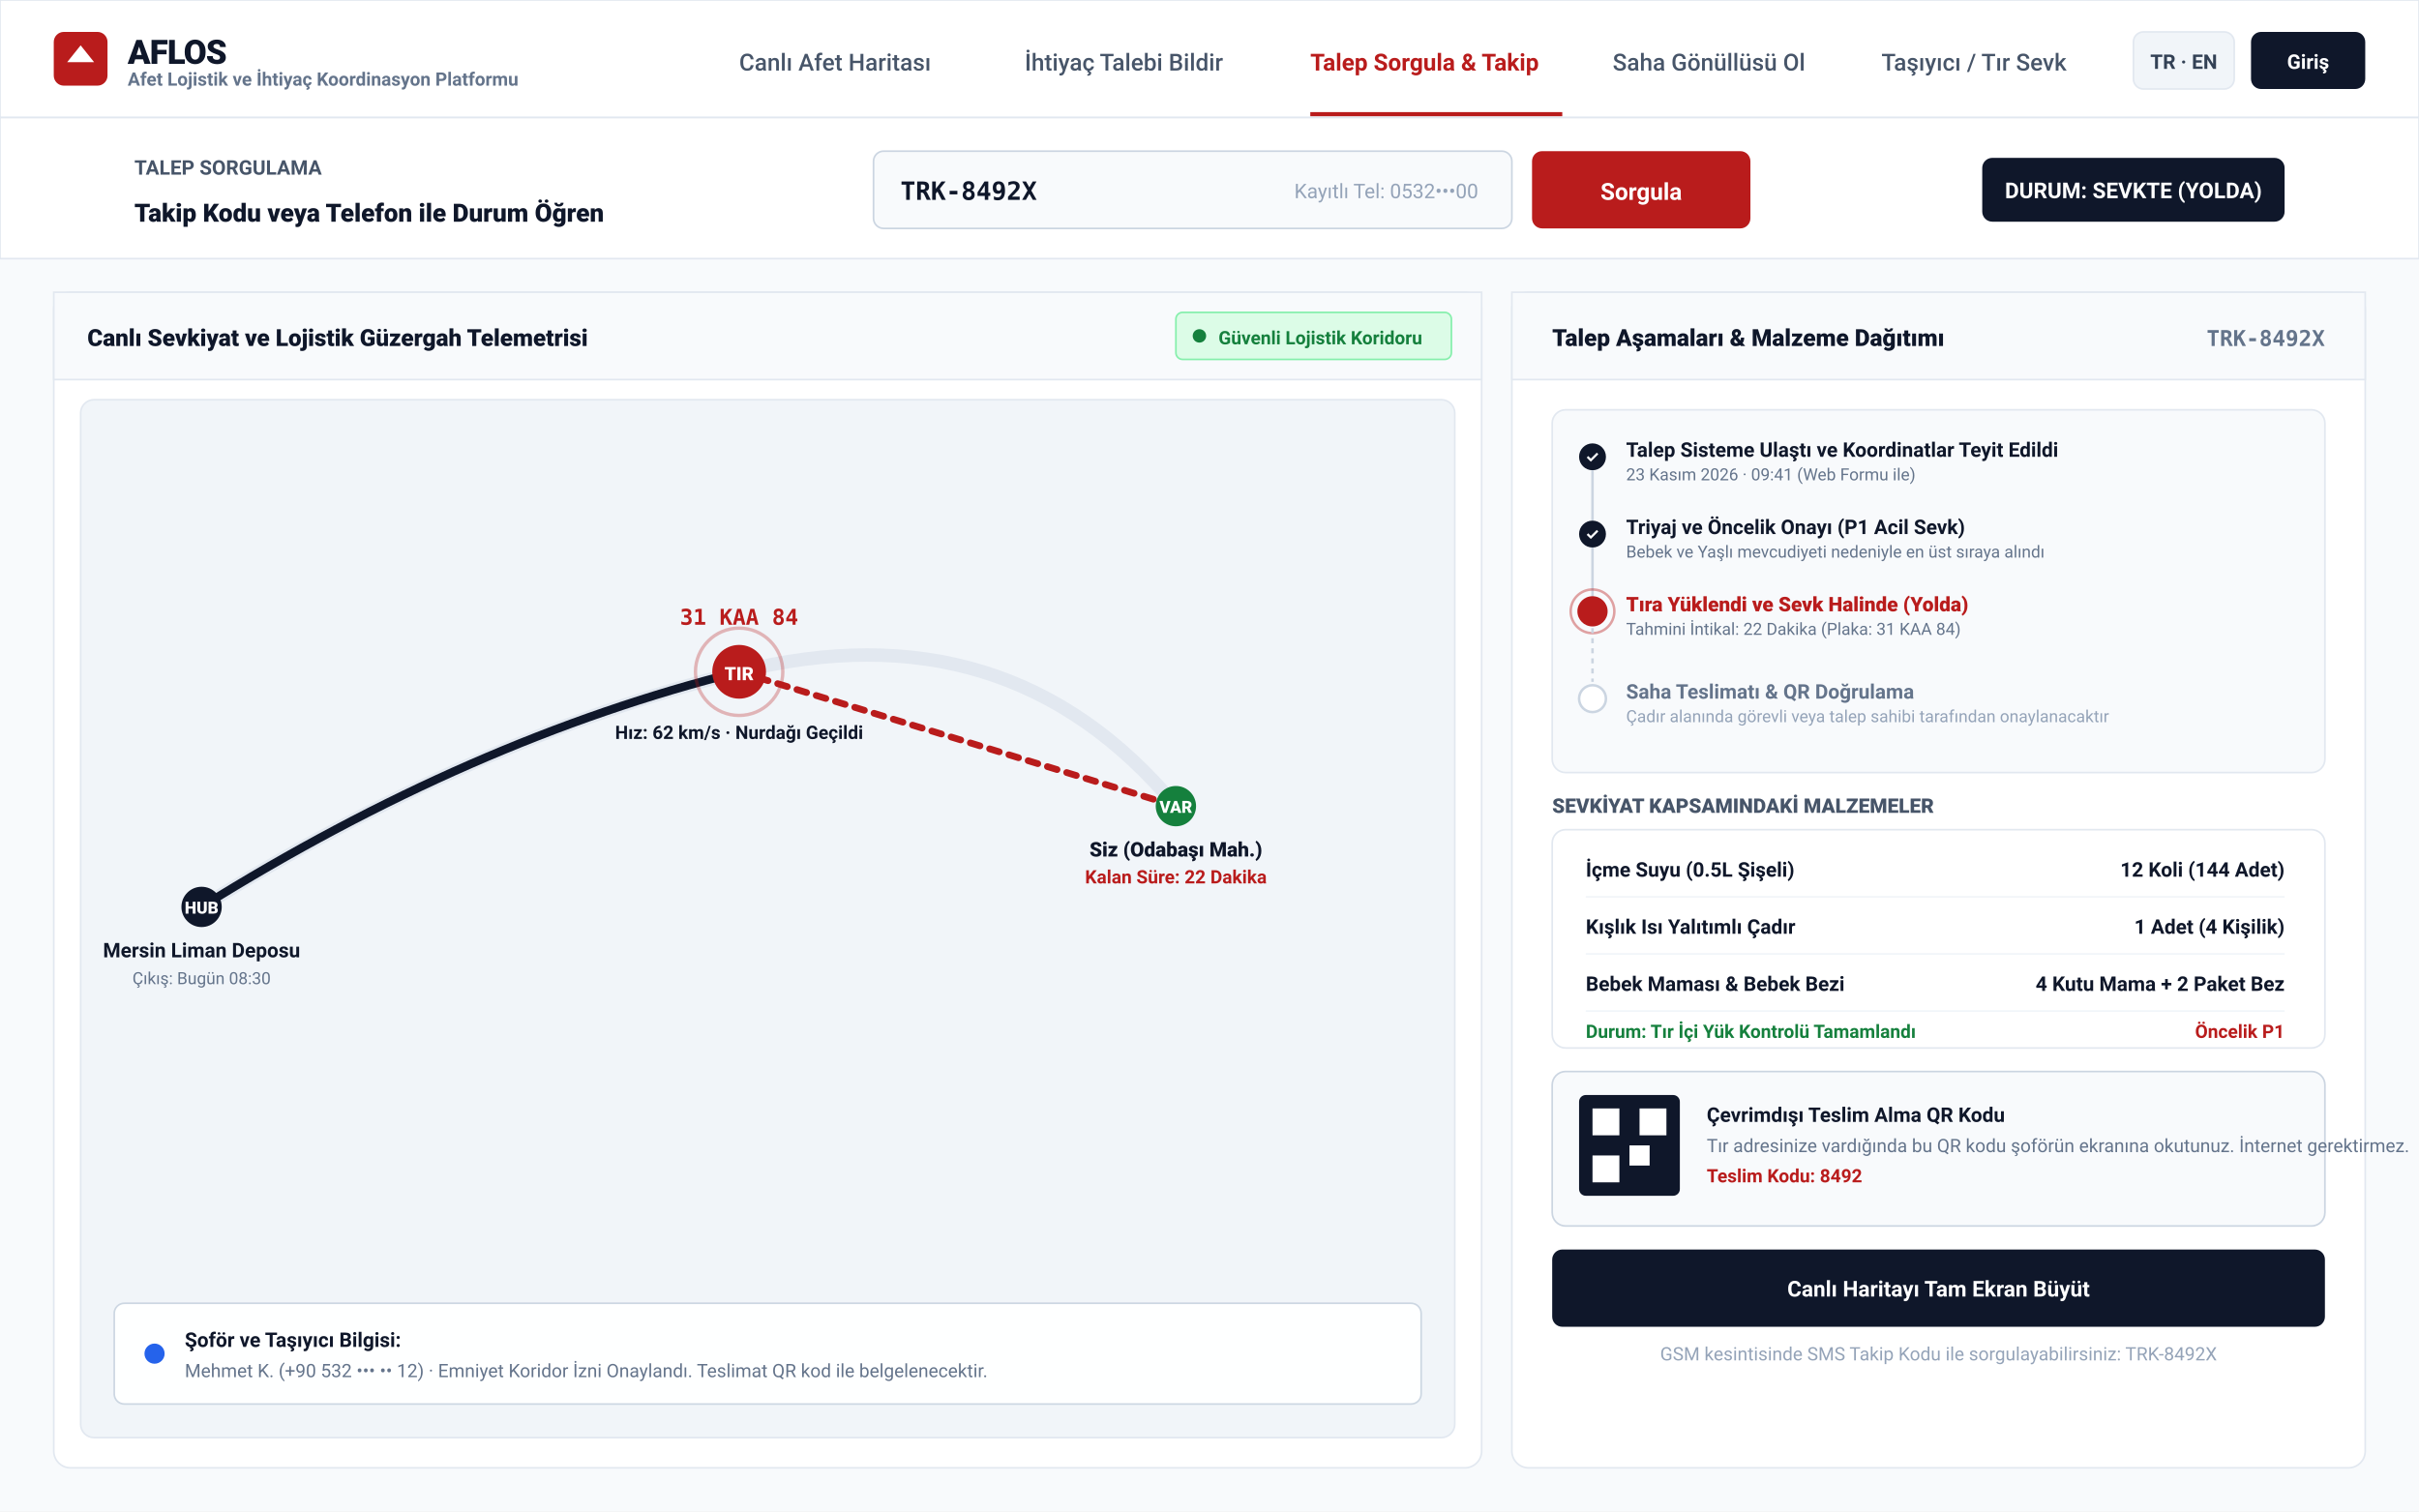
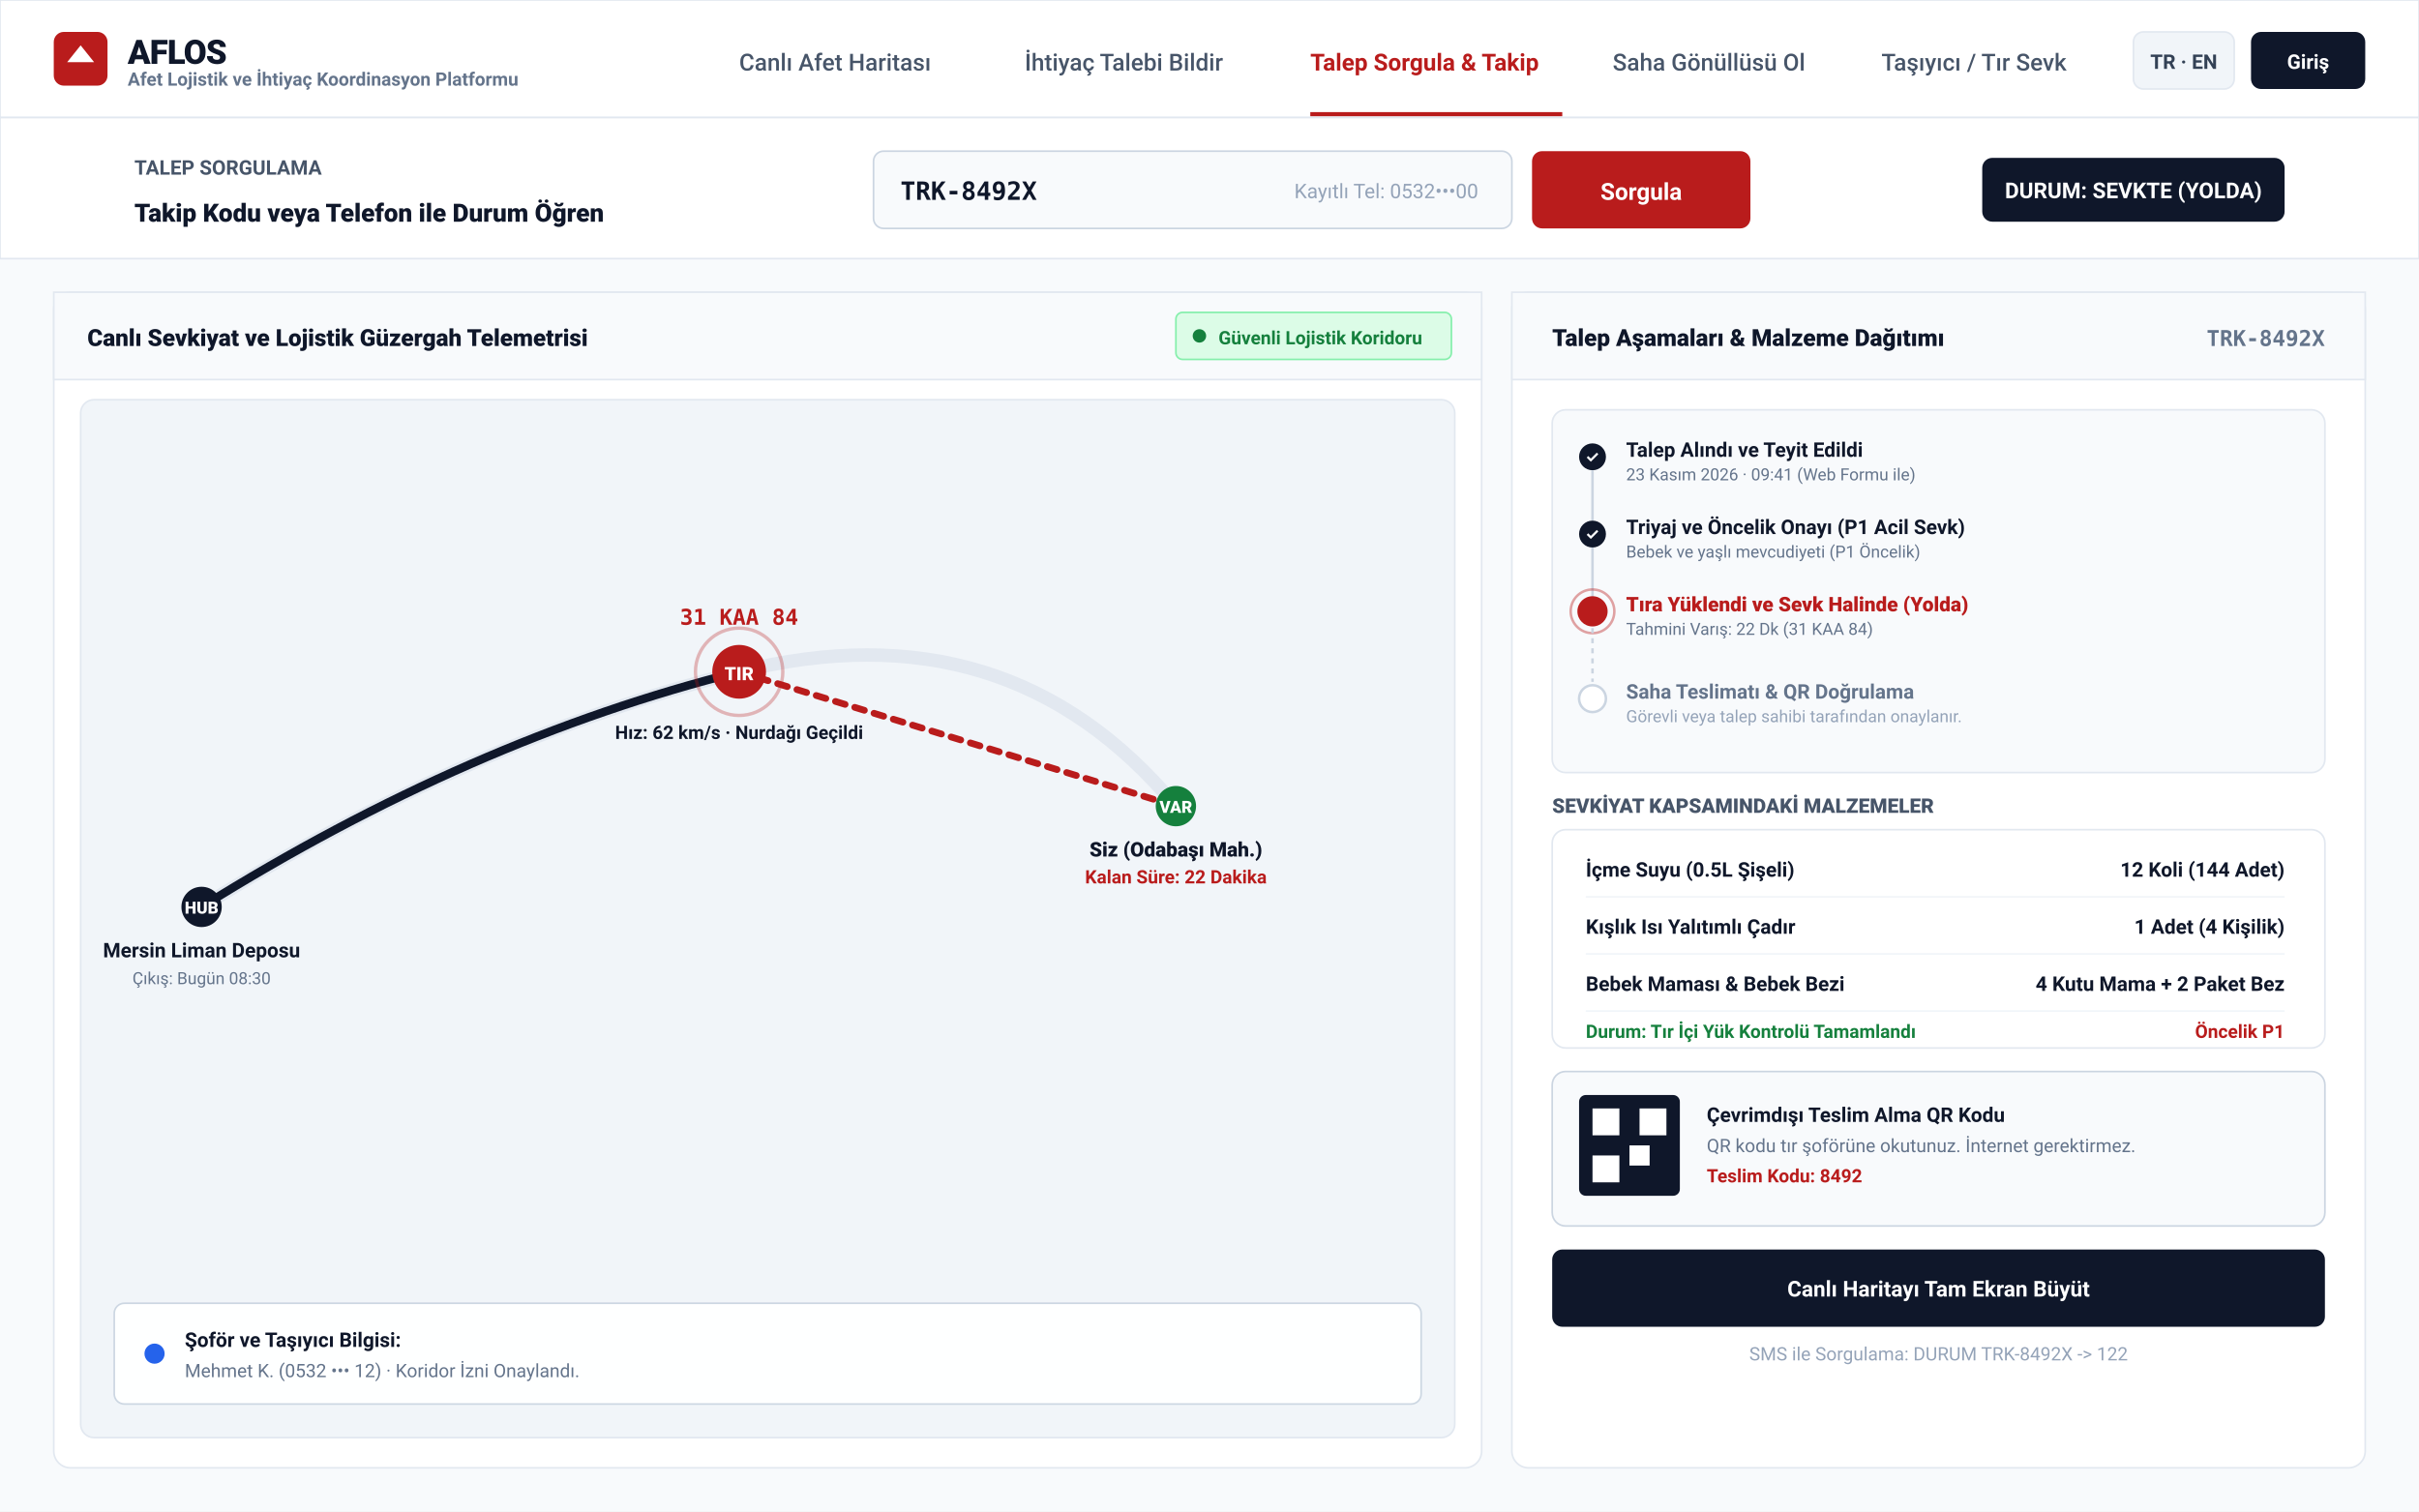
<svg xmlns="http://www.w3.org/2000/svg" viewBox="0 0 1440 900" width="1440" height="900">
  <defs>
    <style>
      .font { font-family: -apple-system, BlinkMacSystemFont, "Segoe UI", Roboto, "Helvetica Neue", Arial, sans-serif; }
      .mono { font-family: ui-monospace, SFMono-Regular, Menlo, Monaco, Consolas, monospace; }
    </style>
  </defs>
  <rect width="1440" height="900" fill="#F8FAFC" />
  <rect width="1440" height="70" fill="#FFFFFF" stroke="#E2E8F0" stroke-width="1" />
  <rect x="32" y="19" width="32" height="32" rx="6" fill="#B91C1C" />
  <path d="M 40 37 L 48 27 L 56 37 Z" fill="#FFFFFF" />
  <text x="76" y="38" class="font" font-size="20" font-weight="900" fill="#0F172A" letter-spacing="-0.5">AFLOS</text>
  <text x="76" y="51" class="font" font-size="11" font-weight="600" fill="#64748B">Afet Lojistik ve İhtiyaç Koordinasyon Platformu</text>
  <text x="440" y="42" class="font" font-size="14" font-weight="500" fill="#475569">Canlı Afet Haritası</text>
  <text x="610" y="42" class="font" font-size="14" font-weight="500" fill="#475569">İhtiyaç Talebi Bildir</text>
  <text x="780" y="42" class="font" font-size="14" font-weight="700" fill="#B91C1C">Talep Sorgula &amp; Takip</text>
  <line x1="780" y1="68" x2="930" y2="68" stroke="#B91C1C" stroke-width="2.5" />
  <text x="960" y="42" class="font" font-size="14" font-weight="500" fill="#475569">Saha Gönüllüsü Ol</text>
  <text x="1120" y="42" class="font" font-size="14" font-weight="500" fill="#475569">Taşıyıcı / Tır Sevk</text>
  <rect x="1270" y="19" width="60" height="34" rx="6" fill="#F1F5F9" stroke="#E2E8F0" stroke-width="1" />
  <text x="1300" y="41" class="font" font-size="12" font-weight="600" fill="#334155" text-anchor="middle">TR · EN</text>
  <rect x="1340" y="19" width="68" height="34" rx="6" fill="#0F172A" />
  <text x="1374" y="41" class="font" font-size="12" font-weight="700" fill="#FFFFFF" text-anchor="middle">Giriş</text>
  <rect y="70" width="1440" height="84" fill="#FFFFFF" stroke="#E2E8F0" stroke-width="1" />
  <text x="80" y="104" class="font" font-size="12" font-weight="700" fill="#475569">TALEP SORGULAMA</text>
  <text x="80" y="132" class="font" font-size="15" font-weight="800" fill="#0F172A">Takip Kodu veya Telefon ile Durum Öğren</text>
  <rect x="520" y="90" width="380" height="46" rx="6" fill="#F8FAFC" stroke="#CBD5E1" stroke-width="1" />
  <text x="536" y="119" class="mono" font-size="15" font-weight="700" fill="#0F172A">TRK-8492X</text>
  <text x="880" y="118" class="font" font-size="12" fill="#94A3B8" text-anchor="end">Kayıtlı Tel: 0532•••00</text>
  <rect x="912" y="90" width="130" height="46" rx="6" fill="#B91C1C" />
  <text x="977" y="119" class="font" font-size="14" font-weight="700" fill="#FFFFFF" text-anchor="middle">Sorgula</text>
  <rect x="1180" y="94" width="180" height="38" rx="6" fill="#0F172A" />
  <text x="1270" y="118" class="font" font-size="13" font-weight="700" fill="#FFFFFF" text-anchor="middle">DURUM: SEVKTE (YOLDA)</text>
  <rect x="32" y="174" width="850" height="700" rx="10" fill="#FFFFFF" stroke="#E2E8F0" stroke-width="1" />
  <rect x="32" y="174" width="850" height="52" rx="10 10 0 0" fill="#F8FAFC" stroke="#E2E8F0" stroke-width="1" />
  <text x="52" y="206" class="font" font-size="14" font-weight="800" fill="#0F172A">Canlı Sevkiyat ve Lojistik Güzergah Telemetrisi</text>
  <rect x="700" y="186" width="164" height="28" rx="4" fill="#DCFCE7" stroke="#86EFAC" stroke-width="1" />
  <circle cx="714" cy="200" r="4" fill="#15803D" />
  <text x="786" y="205" class="font" font-size="11" font-weight="700" fill="#15803D" text-anchor="middle">Güvenli Lojistik Koridoru</text>
  <rect x="48" y="238" width="818" height="618" rx="8" fill="#F1F5F9" stroke="#E2E8F0" stroke-width="1" />
  <path d="M 120 540 Q 280 440 440 400 T 700 480" fill="none" stroke="#E2E8F0" stroke-width="8" />
  <path d="M 120 540 Q 280 440 440 400" fill="none" stroke="#0F172A" stroke-width="5" stroke-linecap="round" />
  <path d="M 440 400 T 700 480" fill="none" stroke="#B91C1C" stroke-width="4" stroke-dasharray="6,6" stroke-linecap="round" />
  <circle cx="120" cy="540" r="12" fill="#0F172A" />
  <text x="120" y="544" class="font" font-size="10" font-weight="800" fill="#FFF" text-anchor="middle">HUB</text>
  <text x="120" y="570" class="font" font-size="12" font-weight="700" fill="#0F172A" text-anchor="middle">Mersin Liman Deposu</text>
  <text x="120" y="586" class="font" font-size="10" fill="#64748B" text-anchor="middle">Çıkış: Bugün 08:30</text>
  <circle cx="440" cy="400" r="16" fill="#B91C1C" />
  <circle cx="440" cy="400" r="26" fill="none" stroke="#B91C1C" stroke-width="2" opacity="0.3" />
  <text x="440" y="405" class="font" font-size="11" font-weight="900" fill="#FFF" text-anchor="middle">TIR</text>
  <text x="440" y="372" class="mono" font-size="13" font-weight="800" fill="#B91C1C" text-anchor="middle">31 KAA 84</text>
  <text x="440" y="440" class="font" font-size="11" font-weight="600" fill="#0F172A" text-anchor="middle">Hız: 62 km/s · Nurdağı Geçildi</text>
  <circle cx="700" cy="480" r="12" fill="#15803D" />
  <text x="700" y="484" class="font" font-size="10" font-weight="800" fill="#FFF" text-anchor="middle">VAR</text>
  <text x="700" y="510" class="font" font-size="12" font-weight="800" fill="#0F172A" text-anchor="middle">Siz (Odabaşı Mah.)</text>
  <text x="700" y="526" class="font" font-size="11" font-weight="700" fill="#B91C1C" text-anchor="middle">Kalan Süre: 22 Dakika</text>
  <rect x="68" y="776" width="778" height="60" rx="6" fill="#FFFFFF" stroke="#CBD5E1" stroke-width="1" opacity="0.95" />
  <circle cx="92" cy="806" r="6" fill="#2563EB" />
  <text x="110" y="802" class="font" font-size="12" font-weight="700" fill="#0F172A">Şoför ve Taşıyıcı Bilgisi:</text>
-   <text x="110" y="820" class="font" font-size="11" fill="#64748B">Mehmet K. (+90 532 ••• •• 12) · Emniyet Koridor İzni Onaylandı. Teslimat QR kod ile belgelenecektir.</text>
+   <text x="110" y="820" class="font" font-size="11" fill="#64748B">Mehmet K. (0532 ••• 12) · Koridor İzni Onaylandı.</text>
  <rect x="900" y="174" width="508" height="700" rx="10" fill="#FFFFFF" stroke="#E2E8F0" stroke-width="1" />
  <rect x="900" y="174" width="508" height="52" rx="10 10 0 0" fill="#F8FAFC" stroke="#E2E8F0" stroke-width="1" />
  <text x="924" y="206" class="font" font-size="14" font-weight="800" fill="#0F172A">Talep Aşamaları &amp; Malzeme Dağıtımı</text>
  <text x="1384" y="206" class="mono" font-size="13" font-weight="700" fill="#64748B" text-anchor="end">TRK-8492X</text>
  <rect x="924" y="244" width="460" height="216" rx="8" fill="#F8FAFC" stroke="#E2E8F0" stroke-width="1" />
  <circle cx="948" cy="272" r="8" fill="#0F172A" />
  <path d="M 945 272 L 947 274 L 951 270" stroke="#FFF" stroke-width="1.3" fill="none" />
  <line x1="948" y1="280" x2="948" y2="310" stroke="#CBD5E1" stroke-width="1.5" />
-   <text x="968" y="272" class="font" font-size="12" font-weight="700" fill="#0F172A">Talep Sisteme Ulaştı ve Koordinatlar Teyit Edildi</text>
+   <text x="968" y="272" class="font" font-size="12" font-weight="700" fill="#0F172A">Talep Alındı ve Teyit Edildi</text>
  <text x="968" y="286" class="font" font-size="10" fill="#64748B">23 Kasım 2026 · 09:41 (Web Formu ile)</text>
  <circle cx="948" cy="318" r="8" fill="#0F172A" />
  <path d="M 945 318 L 947 320 L 951 316" stroke="#FFF" stroke-width="1.3" fill="none" />
  <line x1="948" y1="326" x2="948" y2="356" stroke="#CBD5E1" stroke-width="1.5" />
  <text x="968" y="318" class="font" font-size="12" font-weight="700" fill="#0F172A">Triyaj ve Öncelik Onayı (P1 Acil Sevk)</text>
-   <text x="968" y="332" class="font" font-size="10" fill="#64748B">Bebek ve Yaşlı mevcudiyeti nedeniyle en üst sıraya alındı</text>
+   <text x="968" y="332" class="font" font-size="10" fill="#64748B">Bebek ve yaşlı mevcudiyeti (P1 Öncelik)</text>
  <circle cx="948" cy="364" r="9" fill="#B91C1C" />
  <circle cx="948" cy="364" r="13" fill="none" stroke="#B91C1C" stroke-width="1.5" opacity="0.4" />
  <line x1="948" y1="374" x2="948" y2="406" stroke="#CBD5E1" stroke-width="1.5" stroke-dasharray="3,3" />
  <text x="968" y="364" class="font" font-size="12" font-weight="800" fill="#B91C1C">Tıra Yüklendi ve Sevk Halinde (Yolda)</text>
-   <text x="968" y="378" class="font" font-size="10" fill="#64748B">Tahmini İntikal: 22 Dakika (Plaka: 31 KAA 84)</text>
+   <text x="968" y="378" class="font" font-size="10" fill="#64748B">Tahmini Varış: 22 Dk (31 KAA 84)</text>
  <circle cx="948" cy="416" r="8" fill="#FFFFFF" stroke="#CBD5E1" stroke-width="1.5" />
  <text x="968" y="416" class="font" font-size="12" font-weight="600" fill="#64748B">Saha Teslimatı &amp; QR Doğrulama</text>
-   <text x="968" y="430" class="font" font-size="10" fill="#94A3B8">Çadır alanında görevli veya talep sahibi tarafından onaylanacaktır</text>
+   <text x="968" y="430" class="font" font-size="10" fill="#94A3B8">Görevli veya talep sahibi tarafından onaylanır.</text>
  <text x="924" y="484" class="font" font-size="12" font-weight="800" fill="#475569">SEVKİYAT KAPSAMINDAKİ MALZEMELER</text>
  <rect x="924" y="494" width="460" height="130" rx="8" fill="#FFFFFF" stroke="#E2E8F0" stroke-width="1" />
  <text x="944" y="522" class="font" font-size="12" font-weight="700" fill="#0F172A">İçme Suyu (0.5L Şişeli)</text>
  <text x="1360" y="522" class="font" font-size="12" font-weight="700" fill="#0F172A" text-anchor="end">12 Koli (144 Adet)</text>
  <line x1="944" y1="534" x2="1360" y2="534" stroke="#F1F5F9" stroke-width="1" />
  <text x="944" y="556" class="font" font-size="12" font-weight="700" fill="#0F172A">Kışlık Isı Yalıtımlı Çadır</text>
  <text x="1360" y="556" class="font" font-size="12" font-weight="700" fill="#0F172A" text-anchor="end">1 Adet (4 Kişilik)</text>
  <line x1="944" y1="568" x2="1360" y2="568" stroke="#F1F5F9" stroke-width="1" />
  <text x="944" y="590" class="font" font-size="12" font-weight="700" fill="#0F172A">Bebek Maması &amp; Bebek Bezi</text>
  <text x="1360" y="590" class="font" font-size="12" font-weight="700" fill="#0F172A" text-anchor="end">4 Kutu Mama + 2 Paket Bez</text>
  <line x1="944" y1="602" x2="1360" y2="602" stroke="#F1F5F9" stroke-width="1" />
  <text x="944" y="618" class="font" font-size="11" font-weight="600" fill="#15803D">Durum: Tır İçi Yük Kontrolü Tamamlandı</text>
  <text x="1360" y="618" class="font" font-size="11" font-weight="700" fill="#B91C1C" text-anchor="end">Öncelik P1</text>
  <rect x="924" y="638" width="460" height="92" rx="8" fill="#F8FAFC" stroke="#CBD5E1" stroke-width="1" />
  <rect x="940" y="652" width="60" height="60" rx="4" fill="#0F172A" />
  <rect x="948" y="660" width="16" height="16" fill="#FFF" />
  <rect x="976" y="660" width="16" height="16" fill="#FFF" />
  <rect x="948" y="688" width="16" height="16" fill="#FFF" />
  <rect x="970" y="682" width="12" height="12" fill="#FFF" />
  <text x="1016" y="668" class="font" font-size="12" font-weight="700" fill="#0F172A">Çevrimdışı Teslim Alma QR Kodu</text>
-   <text x="1016" y="686" class="font" font-size="11" fill="#64748B">Tır adresinize vardığında bu QR kodu şoförün ekranına okutunuz. İnternet gerektirmez.</text>
+   <text x="1016" y="686" class="font" font-size="11" fill="#64748B">QR kodu tır şoförüne okutunuz. İnternet gerektirmez.</text>
  <text x="1016" y="704" class="font" font-size="11" font-weight="700" fill="#B91C1C">Teslim Kodu: 8492</text>
  <rect x="924" y="744" width="460" height="46" rx="6" fill="#0F172A" />
  <text x="1154" y="772" class="font" font-size="13" font-weight="700" fill="#FFFFFF" text-anchor="middle">Canlı Haritayı Tam Ekran Büyüt</text>
-   <text x="1154" y="810" class="font" font-size="11" fill="#94A3B8" text-anchor="middle">GSM kesintisinde SMS Takip Kodu ile sorgulayabilirsiniz: TRK-8492X</text>
+   <text x="1154" y="810" class="font" font-size="11" fill="#94A3B8" text-anchor="middle">SMS ile Sorgulama: DURUM TRK-8492X -&gt; 122</text>
</svg>
